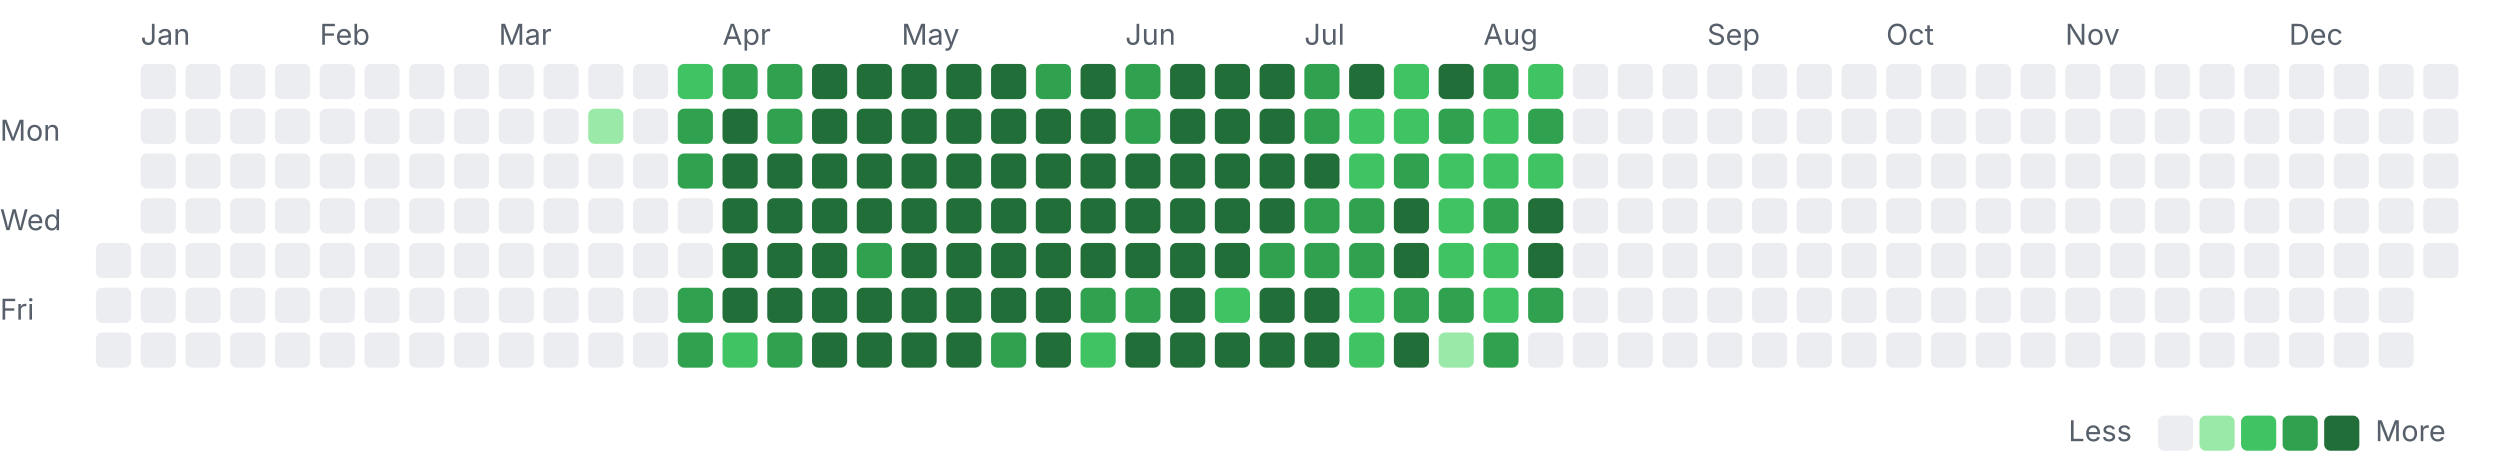
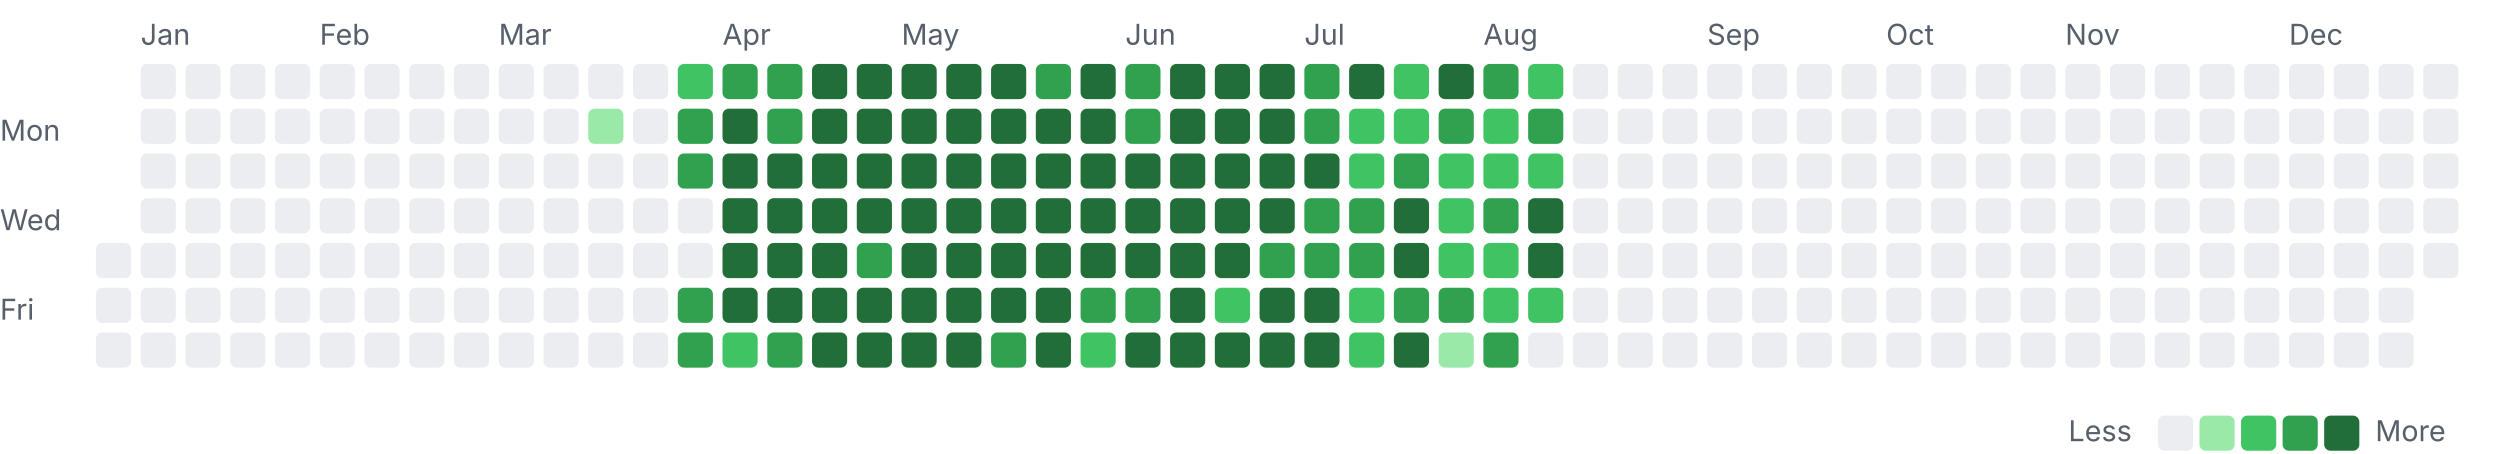
<svg xmlns="http://www.w3.org/2000/svg" width="782" height="142" viewBox="0 0 782 142">
  <style>.l0{fill:#ebedf0}.l1{fill:#9be9a8}.l2{fill:#40c463}.l3{fill:#30a14e}.l4{fill:#216e39} .lbl{fill:#57606a;font:9px -apple-system,Segoe UI,sans-serif}@media(prefers-color-scheme:dark){.l0{fill:#161b22}.l1{fill:#0e4429}.l2{fill:#006d32}.l3{fill:#26a641}.l4{fill:#39d353} .lbl{fill:#8b949e}}</style>
  <text class="lbl" x="44" y="14">Jan</text>
  <text class="lbl" x="100" y="14">Feb</text>
  <text class="lbl" x="156" y="14">Mar</text>
  <text class="lbl" x="226" y="14">Apr</text>
  <text class="lbl" x="282" y="14">May</text>
  <text class="lbl" x="352" y="14">Jun</text>
  <text class="lbl" x="408" y="14">Jul</text>
  <text class="lbl" x="464" y="14">Aug</text>
  <text class="lbl" x="534" y="14">Sep</text>
  <text class="lbl" x="590" y="14">Oct</text>
  <text class="lbl" x="646" y="14">Nov</text>
  <text class="lbl" x="716" y="14">Dec</text>
  <text class="lbl" x="0" y="44">Mon</text>
  <text class="lbl" x="0" y="72">Wed</text>
  <text class="lbl" x="0" y="100">Fri</text>
  <rect class="l0" x="30" y="76" width="11" height="11" rx="2" />
  <rect class="l0" x="30" y="90" width="11" height="11" rx="2" />
  <rect class="l0" x="30" y="104" width="11" height="11" rx="2" />
  <rect class="l0" x="44" y="20" width="11" height="11" rx="2" />
  <rect class="l0" x="44" y="34" width="11" height="11" rx="2" />
  <rect class="l0" x="44" y="48" width="11" height="11" rx="2" />
  <rect class="l0" x="44" y="62" width="11" height="11" rx="2" />
  <rect class="l0" x="44" y="76" width="11" height="11" rx="2" />
  <rect class="l0" x="44" y="90" width="11" height="11" rx="2" />
  <rect class="l0" x="44" y="104" width="11" height="11" rx="2" />
  <rect class="l0" x="58" y="20" width="11" height="11" rx="2" />
  <rect class="l0" x="58" y="34" width="11" height="11" rx="2" />
  <rect class="l0" x="58" y="48" width="11" height="11" rx="2" />
  <rect class="l0" x="58" y="62" width="11" height="11" rx="2" />
  <rect class="l0" x="58" y="76" width="11" height="11" rx="2" />
  <rect class="l0" x="58" y="90" width="11" height="11" rx="2" />
  <rect class="l0" x="58" y="104" width="11" height="11" rx="2" />
  <rect class="l0" x="72" y="20" width="11" height="11" rx="2" />
  <rect class="l0" x="72" y="34" width="11" height="11" rx="2" />
  <rect class="l0" x="72" y="48" width="11" height="11" rx="2" />
  <rect class="l0" x="72" y="62" width="11" height="11" rx="2" />
  <rect class="l0" x="72" y="76" width="11" height="11" rx="2" />
  <rect class="l0" x="72" y="90" width="11" height="11" rx="2" />
  <rect class="l0" x="72" y="104" width="11" height="11" rx="2" />
  <rect class="l0" x="86" y="20" width="11" height="11" rx="2" />
  <rect class="l0" x="86" y="34" width="11" height="11" rx="2" />
  <rect class="l0" x="86" y="48" width="11" height="11" rx="2" />
  <rect class="l0" x="86" y="62" width="11" height="11" rx="2" />
  <rect class="l0" x="86" y="76" width="11" height="11" rx="2" />
  <rect class="l0" x="86" y="90" width="11" height="11" rx="2" />
  <rect class="l0" x="86" y="104" width="11" height="11" rx="2" />
  <rect class="l0" x="100" y="20" width="11" height="11" rx="2" />
  <rect class="l0" x="100" y="34" width="11" height="11" rx="2" />
  <rect class="l0" x="100" y="48" width="11" height="11" rx="2" />
  <rect class="l0" x="100" y="62" width="11" height="11" rx="2" />
  <rect class="l0" x="100" y="76" width="11" height="11" rx="2" />
  <rect class="l0" x="100" y="90" width="11" height="11" rx="2" />
  <rect class="l0" x="100" y="104" width="11" height="11" rx="2" />
  <rect class="l0" x="114" y="20" width="11" height="11" rx="2" />
  <rect class="l0" x="114" y="34" width="11" height="11" rx="2" />
  <rect class="l0" x="114" y="48" width="11" height="11" rx="2" />
  <rect class="l0" x="114" y="62" width="11" height="11" rx="2" />
  <rect class="l0" x="114" y="76" width="11" height="11" rx="2" />
  <rect class="l0" x="114" y="90" width="11" height="11" rx="2" />
  <rect class="l0" x="114" y="104" width="11" height="11" rx="2" />
  <rect class="l0" x="128" y="20" width="11" height="11" rx="2" />
  <rect class="l0" x="128" y="34" width="11" height="11" rx="2" />
  <rect class="l0" x="128" y="48" width="11" height="11" rx="2" />
  <rect class="l0" x="128" y="62" width="11" height="11" rx="2" />
  <rect class="l0" x="128" y="76" width="11" height="11" rx="2" />
  <rect class="l0" x="128" y="90" width="11" height="11" rx="2" />
  <rect class="l0" x="128" y="104" width="11" height="11" rx="2" />
  <rect class="l0" x="142" y="20" width="11" height="11" rx="2" />
  <rect class="l0" x="142" y="34" width="11" height="11" rx="2" />
  <rect class="l0" x="142" y="48" width="11" height="11" rx="2" />
  <rect class="l0" x="142" y="62" width="11" height="11" rx="2" />
  <rect class="l0" x="142" y="76" width="11" height="11" rx="2" />
  <rect class="l0" x="142" y="90" width="11" height="11" rx="2" />
  <rect class="l0" x="142" y="104" width="11" height="11" rx="2" />
  <rect class="l0" x="156" y="20" width="11" height="11" rx="2" />
  <rect class="l0" x="156" y="34" width="11" height="11" rx="2" />
  <rect class="l0" x="156" y="48" width="11" height="11" rx="2" />
  <rect class="l0" x="156" y="62" width="11" height="11" rx="2" />
  <rect class="l0" x="156" y="76" width="11" height="11" rx="2" />
  <rect class="l0" x="156" y="90" width="11" height="11" rx="2" />
  <rect class="l0" x="156" y="104" width="11" height="11" rx="2" />
  <rect class="l0" x="170" y="20" width="11" height="11" rx="2" />
  <rect class="l0" x="170" y="34" width="11" height="11" rx="2" />
  <rect class="l0" x="170" y="48" width="11" height="11" rx="2" />
  <rect class="l0" x="170" y="62" width="11" height="11" rx="2" />
  <rect class="l0" x="170" y="76" width="11" height="11" rx="2" />
  <rect class="l0" x="170" y="90" width="11" height="11" rx="2" />
  <rect class="l0" x="170" y="104" width="11" height="11" rx="2" />
  <rect class="l0" x="184" y="20" width="11" height="11" rx="2" />
  <rect class="l1" x="184" y="34" width="11" height="11" rx="2" />
  <rect class="l0" x="184" y="48" width="11" height="11" rx="2" />
  <rect class="l0" x="184" y="62" width="11" height="11" rx="2" />
  <rect class="l0" x="184" y="76" width="11" height="11" rx="2" />
  <rect class="l0" x="184" y="90" width="11" height="11" rx="2" />
  <rect class="l0" x="184" y="104" width="11" height="11" rx="2" />
  <rect class="l0" x="198" y="20" width="11" height="11" rx="2" />
  <rect class="l0" x="198" y="34" width="11" height="11" rx="2" />
  <rect class="l0" x="198" y="48" width="11" height="11" rx="2" />
  <rect class="l0" x="198" y="62" width="11" height="11" rx="2" />
  <rect class="l0" x="198" y="76" width="11" height="11" rx="2" />
  <rect class="l0" x="198" y="90" width="11" height="11" rx="2" />
  <rect class="l0" x="198" y="104" width="11" height="11" rx="2" />
  <rect class="l2" x="212" y="20" width="11" height="11" rx="2" />
  <rect class="l3" x="212" y="34" width="11" height="11" rx="2" />
  <rect class="l3" x="212" y="48" width="11" height="11" rx="2" />
  <rect class="l0" x="212" y="62" width="11" height="11" rx="2" />
  <rect class="l0" x="212" y="76" width="11" height="11" rx="2" />
  <rect class="l3" x="212" y="90" width="11" height="11" rx="2" />
  <rect class="l3" x="212" y="104" width="11" height="11" rx="2" />
  <rect class="l3" x="226" y="20" width="11" height="11" rx="2" />
  <rect class="l4" x="226" y="34" width="11" height="11" rx="2" />
  <rect class="l4" x="226" y="48" width="11" height="11" rx="2" />
  <rect class="l4" x="226" y="62" width="11" height="11" rx="2" />
  <rect class="l4" x="226" y="76" width="11" height="11" rx="2" />
  <rect class="l4" x="226" y="90" width="11" height="11" rx="2" />
  <rect class="l2" x="226" y="104" width="11" height="11" rx="2" />
  <rect class="l3" x="240" y="20" width="11" height="11" rx="2" />
  <rect class="l3" x="240" y="34" width="11" height="11" rx="2" />
  <rect class="l4" x="240" y="48" width="11" height="11" rx="2" />
  <rect class="l4" x="240" y="62" width="11" height="11" rx="2" />
  <rect class="l4" x="240" y="76" width="11" height="11" rx="2" />
  <rect class="l4" x="240" y="90" width="11" height="11" rx="2" />
  <rect class="l3" x="240" y="104" width="11" height="11" rx="2" />
  <rect class="l4" x="254" y="20" width="11" height="11" rx="2" />
  <rect class="l4" x="254" y="34" width="11" height="11" rx="2" />
  <rect class="l4" x="254" y="48" width="11" height="11" rx="2" />
  <rect class="l4" x="254" y="62" width="11" height="11" rx="2" />
  <rect class="l4" x="254" y="76" width="11" height="11" rx="2" />
  <rect class="l4" x="254" y="90" width="11" height="11" rx="2" />
  <rect class="l4" x="254" y="104" width="11" height="11" rx="2" />
  <rect class="l4" x="268" y="20" width="11" height="11" rx="2" />
  <rect class="l4" x="268" y="34" width="11" height="11" rx="2" />
  <rect class="l4" x="268" y="48" width="11" height="11" rx="2" />
  <rect class="l4" x="268" y="62" width="11" height="11" rx="2" />
  <rect class="l3" x="268" y="76" width="11" height="11" rx="2" />
  <rect class="l4" x="268" y="90" width="11" height="11" rx="2" />
  <rect class="l4" x="268" y="104" width="11" height="11" rx="2" />
  <rect class="l4" x="282" y="20" width="11" height="11" rx="2" />
  <rect class="l4" x="282" y="34" width="11" height="11" rx="2" />
  <rect class="l4" x="282" y="48" width="11" height="11" rx="2" />
  <rect class="l4" x="282" y="62" width="11" height="11" rx="2" />
  <rect class="l4" x="282" y="76" width="11" height="11" rx="2" />
  <rect class="l4" x="282" y="90" width="11" height="11" rx="2" />
  <rect class="l4" x="282" y="104" width="11" height="11" rx="2" />
  <rect class="l4" x="296" y="20" width="11" height="11" rx="2" />
  <rect class="l4" x="296" y="34" width="11" height="11" rx="2" />
  <rect class="l4" x="296" y="48" width="11" height="11" rx="2" />
  <rect class="l4" x="296" y="62" width="11" height="11" rx="2" />
  <rect class="l4" x="296" y="76" width="11" height="11" rx="2" />
  <rect class="l4" x="296" y="90" width="11" height="11" rx="2" />
  <rect class="l4" x="296" y="104" width="11" height="11" rx="2" />
  <rect class="l4" x="310" y="20" width="11" height="11" rx="2" />
  <rect class="l4" x="310" y="34" width="11" height="11" rx="2" />
  <rect class="l4" x="310" y="48" width="11" height="11" rx="2" />
  <rect class="l4" x="310" y="62" width="11" height="11" rx="2" />
  <rect class="l4" x="310" y="76" width="11" height="11" rx="2" />
  <rect class="l4" x="310" y="90" width="11" height="11" rx="2" />
  <rect class="l3" x="310" y="104" width="11" height="11" rx="2" />
  <rect class="l3" x="324" y="20" width="11" height="11" rx="2" />
  <rect class="l4" x="324" y="34" width="11" height="11" rx="2" />
  <rect class="l4" x="324" y="48" width="11" height="11" rx="2" />
  <rect class="l4" x="324" y="62" width="11" height="11" rx="2" />
  <rect class="l4" x="324" y="76" width="11" height="11" rx="2" />
  <rect class="l4" x="324" y="90" width="11" height="11" rx="2" />
  <rect class="l4" x="324" y="104" width="11" height="11" rx="2" />
  <rect class="l4" x="338" y="20" width="11" height="11" rx="2" />
  <rect class="l4" x="338" y="34" width="11" height="11" rx="2" />
  <rect class="l4" x="338" y="48" width="11" height="11" rx="2" />
  <rect class="l4" x="338" y="62" width="11" height="11" rx="2" />
  <rect class="l4" x="338" y="76" width="11" height="11" rx="2" />
  <rect class="l3" x="338" y="90" width="11" height="11" rx="2" />
  <rect class="l2" x="338" y="104" width="11" height="11" rx="2" />
  <rect class="l3" x="352" y="20" width="11" height="11" rx="2" />
  <rect class="l3" x="352" y="34" width="11" height="11" rx="2" />
  <rect class="l4" x="352" y="48" width="11" height="11" rx="2" />
  <rect class="l4" x="352" y="62" width="11" height="11" rx="2" />
  <rect class="l4" x="352" y="76" width="11" height="11" rx="2" />
  <rect class="l3" x="352" y="90" width="11" height="11" rx="2" />
  <rect class="l4" x="352" y="104" width="11" height="11" rx="2" />
  <rect class="l4" x="366" y="20" width="11" height="11" rx="2" />
  <rect class="l4" x="366" y="34" width="11" height="11" rx="2" />
  <rect class="l4" x="366" y="48" width="11" height="11" rx="2" />
  <rect class="l4" x="366" y="62" width="11" height="11" rx="2" />
  <rect class="l4" x="366" y="76" width="11" height="11" rx="2" />
  <rect class="l4" x="366" y="90" width="11" height="11" rx="2" />
  <rect class="l4" x="366" y="104" width="11" height="11" rx="2" />
  <rect class="l4" x="380" y="20" width="11" height="11" rx="2" />
  <rect class="l4" x="380" y="34" width="11" height="11" rx="2" />
  <rect class="l4" x="380" y="48" width="11" height="11" rx="2" />
  <rect class="l4" x="380" y="62" width="11" height="11" rx="2" />
  <rect class="l4" x="380" y="76" width="11" height="11" rx="2" />
  <rect class="l2" x="380" y="90" width="11" height="11" rx="2" />
  <rect class="l4" x="380" y="104" width="11" height="11" rx="2" />
  <rect class="l4" x="394" y="20" width="11" height="11" rx="2" />
  <rect class="l4" x="394" y="34" width="11" height="11" rx="2" />
  <rect class="l4" x="394" y="48" width="11" height="11" rx="2" />
  <rect class="l4" x="394" y="62" width="11" height="11" rx="2" />
  <rect class="l3" x="394" y="76" width="11" height="11" rx="2" />
  <rect class="l4" x="394" y="90" width="11" height="11" rx="2" />
  <rect class="l4" x="394" y="104" width="11" height="11" rx="2" />
  <rect class="l3" x="408" y="20" width="11" height="11" rx="2" />
  <rect class="l3" x="408" y="34" width="11" height="11" rx="2" />
  <rect class="l4" x="408" y="48" width="11" height="11" rx="2" />
  <rect class="l3" x="408" y="62" width="11" height="11" rx="2" />
  <rect class="l3" x="408" y="76" width="11" height="11" rx="2" />
  <rect class="l4" x="408" y="90" width="11" height="11" rx="2" />
  <rect class="l4" x="408" y="104" width="11" height="11" rx="2" />
  <rect class="l4" x="422" y="20" width="11" height="11" rx="2" />
  <rect class="l2" x="422" y="34" width="11" height="11" rx="2" />
  <rect class="l2" x="422" y="48" width="11" height="11" rx="2" />
  <rect class="l3" x="422" y="62" width="11" height="11" rx="2" />
  <rect class="l3" x="422" y="76" width="11" height="11" rx="2" />
  <rect class="l2" x="422" y="90" width="11" height="11" rx="2" />
  <rect class="l2" x="422" y="104" width="11" height="11" rx="2" />
  <rect class="l2" x="436" y="20" width="11" height="11" rx="2" />
  <rect class="l2" x="436" y="34" width="11" height="11" rx="2" />
  <rect class="l3" x="436" y="48" width="11" height="11" rx="2" />
  <rect class="l4" x="436" y="62" width="11" height="11" rx="2" />
  <rect class="l4" x="436" y="76" width="11" height="11" rx="2" />
  <rect class="l3" x="436" y="90" width="11" height="11" rx="2" />
  <rect class="l4" x="436" y="104" width="11" height="11" rx="2" />
  <rect class="l4" x="450" y="20" width="11" height="11" rx="2" />
  <rect class="l3" x="450" y="34" width="11" height="11" rx="2" />
  <rect class="l2" x="450" y="48" width="11" height="11" rx="2" />
  <rect class="l2" x="450" y="62" width="11" height="11" rx="2" />
  <rect class="l2" x="450" y="76" width="11" height="11" rx="2" />
  <rect class="l3" x="450" y="90" width="11" height="11" rx="2" />
  <rect class="l1" x="450" y="104" width="11" height="11" rx="2" />
  <rect class="l3" x="464" y="20" width="11" height="11" rx="2" />
  <rect class="l2" x="464" y="34" width="11" height="11" rx="2" />
  <rect class="l2" x="464" y="48" width="11" height="11" rx="2" />
  <rect class="l3" x="464" y="62" width="11" height="11" rx="2" />
  <rect class="l2" x="464" y="76" width="11" height="11" rx="2" />
  <rect class="l2" x="464" y="90" width="11" height="11" rx="2" />
  <rect class="l3" x="464" y="104" width="11" height="11" rx="2" />
  <rect class="l2" x="478" y="20" width="11" height="11" rx="2" />
  <rect class="l3" x="478" y="34" width="11" height="11" rx="2" />
  <rect class="l2" x="478" y="48" width="11" height="11" rx="2" />
  <rect class="l4" x="478" y="62" width="11" height="11" rx="2" />
  <rect class="l4" x="478" y="76" width="11" height="11" rx="2" />
-   <rect class="l3" x="478" y="90" width="11" height="11" rx="2" />
+   <rect class="l2" x="478" y="90" width="11" height="11" rx="2" />
  <rect class="l0" x="478" y="104" width="11" height="11" rx="2" />
  <rect class="l0" x="492" y="20" width="11" height="11" rx="2" />
  <rect class="l0" x="492" y="34" width="11" height="11" rx="2" />
  <rect class="l0" x="492" y="48" width="11" height="11" rx="2" />
  <rect class="l0" x="492" y="62" width="11" height="11" rx="2" />
  <rect class="l0" x="492" y="76" width="11" height="11" rx="2" />
  <rect class="l0" x="492" y="90" width="11" height="11" rx="2" />
  <rect class="l0" x="492" y="104" width="11" height="11" rx="2" />
  <rect class="l0" x="506" y="20" width="11" height="11" rx="2" />
  <rect class="l0" x="506" y="34" width="11" height="11" rx="2" />
  <rect class="l0" x="506" y="48" width="11" height="11" rx="2" />
  <rect class="l0" x="506" y="62" width="11" height="11" rx="2" />
  <rect class="l0" x="506" y="76" width="11" height="11" rx="2" />
  <rect class="l0" x="506" y="90" width="11" height="11" rx="2" />
  <rect class="l0" x="506" y="104" width="11" height="11" rx="2" />
  <rect class="l0" x="520" y="20" width="11" height="11" rx="2" />
  <rect class="l0" x="520" y="34" width="11" height="11" rx="2" />
  <rect class="l0" x="520" y="48" width="11" height="11" rx="2" />
  <rect class="l0" x="520" y="62" width="11" height="11" rx="2" />
  <rect class="l0" x="520" y="76" width="11" height="11" rx="2" />
  <rect class="l0" x="520" y="90" width="11" height="11" rx="2" />
  <rect class="l0" x="520" y="104" width="11" height="11" rx="2" />
  <rect class="l0" x="534" y="20" width="11" height="11" rx="2" />
  <rect class="l0" x="534" y="34" width="11" height="11" rx="2" />
  <rect class="l0" x="534" y="48" width="11" height="11" rx="2" />
  <rect class="l0" x="534" y="62" width="11" height="11" rx="2" />
  <rect class="l0" x="534" y="76" width="11" height="11" rx="2" />
  <rect class="l0" x="534" y="90" width="11" height="11" rx="2" />
  <rect class="l0" x="534" y="104" width="11" height="11" rx="2" />
  <rect class="l0" x="548" y="20" width="11" height="11" rx="2" />
  <rect class="l0" x="548" y="34" width="11" height="11" rx="2" />
  <rect class="l0" x="548" y="48" width="11" height="11" rx="2" />
  <rect class="l0" x="548" y="62" width="11" height="11" rx="2" />
  <rect class="l0" x="548" y="76" width="11" height="11" rx="2" />
  <rect class="l0" x="548" y="90" width="11" height="11" rx="2" />
  <rect class="l0" x="548" y="104" width="11" height="11" rx="2" />
  <rect class="l0" x="562" y="20" width="11" height="11" rx="2" />
  <rect class="l0" x="562" y="34" width="11" height="11" rx="2" />
  <rect class="l0" x="562" y="48" width="11" height="11" rx="2" />
  <rect class="l0" x="562" y="62" width="11" height="11" rx="2" />
  <rect class="l0" x="562" y="76" width="11" height="11" rx="2" />
  <rect class="l0" x="562" y="90" width="11" height="11" rx="2" />
  <rect class="l0" x="562" y="104" width="11" height="11" rx="2" />
  <rect class="l0" x="576" y="20" width="11" height="11" rx="2" />
  <rect class="l0" x="576" y="34" width="11" height="11" rx="2" />
  <rect class="l0" x="576" y="48" width="11" height="11" rx="2" />
  <rect class="l0" x="576" y="62" width="11" height="11" rx="2" />
  <rect class="l0" x="576" y="76" width="11" height="11" rx="2" />
  <rect class="l0" x="576" y="90" width="11" height="11" rx="2" />
  <rect class="l0" x="576" y="104" width="11" height="11" rx="2" />
  <rect class="l0" x="590" y="20" width="11" height="11" rx="2" />
  <rect class="l0" x="590" y="34" width="11" height="11" rx="2" />
  <rect class="l0" x="590" y="48" width="11" height="11" rx="2" />
  <rect class="l0" x="590" y="62" width="11" height="11" rx="2" />
  <rect class="l0" x="590" y="76" width="11" height="11" rx="2" />
  <rect class="l0" x="590" y="90" width="11" height="11" rx="2" />
  <rect class="l0" x="590" y="104" width="11" height="11" rx="2" />
  <rect class="l0" x="604" y="20" width="11" height="11" rx="2" />
  <rect class="l0" x="604" y="34" width="11" height="11" rx="2" />
  <rect class="l0" x="604" y="48" width="11" height="11" rx="2" />
  <rect class="l0" x="604" y="62" width="11" height="11" rx="2" />
  <rect class="l0" x="604" y="76" width="11" height="11" rx="2" />
  <rect class="l0" x="604" y="90" width="11" height="11" rx="2" />
  <rect class="l0" x="604" y="104" width="11" height="11" rx="2" />
  <rect class="l0" x="618" y="20" width="11" height="11" rx="2" />
  <rect class="l0" x="618" y="34" width="11" height="11" rx="2" />
  <rect class="l0" x="618" y="48" width="11" height="11" rx="2" />
  <rect class="l0" x="618" y="62" width="11" height="11" rx="2" />
  <rect class="l0" x="618" y="76" width="11" height="11" rx="2" />
  <rect class="l0" x="618" y="90" width="11" height="11" rx="2" />
  <rect class="l0" x="618" y="104" width="11" height="11" rx="2" />
  <rect class="l0" x="632" y="20" width="11" height="11" rx="2" />
  <rect class="l0" x="632" y="34" width="11" height="11" rx="2" />
  <rect class="l0" x="632" y="48" width="11" height="11" rx="2" />
  <rect class="l0" x="632" y="62" width="11" height="11" rx="2" />
  <rect class="l0" x="632" y="76" width="11" height="11" rx="2" />
  <rect class="l0" x="632" y="90" width="11" height="11" rx="2" />
  <rect class="l0" x="632" y="104" width="11" height="11" rx="2" />
  <rect class="l0" x="646" y="20" width="11" height="11" rx="2" />
  <rect class="l0" x="646" y="34" width="11" height="11" rx="2" />
  <rect class="l0" x="646" y="48" width="11" height="11" rx="2" />
  <rect class="l0" x="646" y="62" width="11" height="11" rx="2" />
  <rect class="l0" x="646" y="76" width="11" height="11" rx="2" />
  <rect class="l0" x="646" y="90" width="11" height="11" rx="2" />
  <rect class="l0" x="646" y="104" width="11" height="11" rx="2" />
  <rect class="l0" x="660" y="20" width="11" height="11" rx="2" />
  <rect class="l0" x="660" y="34" width="11" height="11" rx="2" />
  <rect class="l0" x="660" y="48" width="11" height="11" rx="2" />
  <rect class="l0" x="660" y="62" width="11" height="11" rx="2" />
  <rect class="l0" x="660" y="76" width="11" height="11" rx="2" />
  <rect class="l0" x="660" y="90" width="11" height="11" rx="2" />
  <rect class="l0" x="660" y="104" width="11" height="11" rx="2" />
  <rect class="l0" x="674" y="20" width="11" height="11" rx="2" />
  <rect class="l0" x="674" y="34" width="11" height="11" rx="2" />
  <rect class="l0" x="674" y="48" width="11" height="11" rx="2" />
  <rect class="l0" x="674" y="62" width="11" height="11" rx="2" />
  <rect class="l0" x="674" y="76" width="11" height="11" rx="2" />
  <rect class="l0" x="674" y="90" width="11" height="11" rx="2" />
  <rect class="l0" x="674" y="104" width="11" height="11" rx="2" />
  <rect class="l0" x="688" y="20" width="11" height="11" rx="2" />
  <rect class="l0" x="688" y="34" width="11" height="11" rx="2" />
  <rect class="l0" x="688" y="48" width="11" height="11" rx="2" />
  <rect class="l0" x="688" y="62" width="11" height="11" rx="2" />
  <rect class="l0" x="688" y="76" width="11" height="11" rx="2" />
  <rect class="l0" x="688" y="90" width="11" height="11" rx="2" />
  <rect class="l0" x="688" y="104" width="11" height="11" rx="2" />
  <rect class="l0" x="702" y="20" width="11" height="11" rx="2" />
  <rect class="l0" x="702" y="34" width="11" height="11" rx="2" />
  <rect class="l0" x="702" y="48" width="11" height="11" rx="2" />
  <rect class="l0" x="702" y="62" width="11" height="11" rx="2" />
  <rect class="l0" x="702" y="76" width="11" height="11" rx="2" />
  <rect class="l0" x="702" y="90" width="11" height="11" rx="2" />
  <rect class="l0" x="702" y="104" width="11" height="11" rx="2" />
  <rect class="l0" x="716" y="20" width="11" height="11" rx="2" />
  <rect class="l0" x="716" y="34" width="11" height="11" rx="2" />
  <rect class="l0" x="716" y="48" width="11" height="11" rx="2" />
  <rect class="l0" x="716" y="62" width="11" height="11" rx="2" />
  <rect class="l0" x="716" y="76" width="11" height="11" rx="2" />
  <rect class="l0" x="716" y="90" width="11" height="11" rx="2" />
  <rect class="l0" x="716" y="104" width="11" height="11" rx="2" />
  <rect class="l0" x="730" y="20" width="11" height="11" rx="2" />
  <rect class="l0" x="730" y="34" width="11" height="11" rx="2" />
  <rect class="l0" x="730" y="48" width="11" height="11" rx="2" />
  <rect class="l0" x="730" y="62" width="11" height="11" rx="2" />
  <rect class="l0" x="730" y="76" width="11" height="11" rx="2" />
  <rect class="l0" x="730" y="90" width="11" height="11" rx="2" />
  <rect class="l0" x="730" y="104" width="11" height="11" rx="2" />
  <rect class="l0" x="744" y="20" width="11" height="11" rx="2" />
  <rect class="l0" x="744" y="34" width="11" height="11" rx="2" />
  <rect class="l0" x="744" y="48" width="11" height="11" rx="2" />
  <rect class="l0" x="744" y="62" width="11" height="11" rx="2" />
  <rect class="l0" x="744" y="76" width="11" height="11" rx="2" />
  <rect class="l0" x="744" y="90" width="11" height="11" rx="2" />
  <rect class="l0" x="744" y="104" width="11" height="11" rx="2" />
  <rect class="l0" x="758" y="20" width="11" height="11" rx="2" />
  <rect class="l0" x="758" y="34" width="11" height="11" rx="2" />
  <rect class="l0" x="758" y="48" width="11" height="11" rx="2" />
  <rect class="l0" x="758" y="62" width="11" height="11" rx="2" />
  <rect class="l0" x="758" y="76" width="11" height="11" rx="2" />
  <text class="lbl" x="647" y="138">Less</text>
  <rect class="l0" x="675" y="130" width="11" height="11" rx="2" />
  <rect class="l1" x="688" y="130" width="11" height="11" rx="2" />
  <rect class="l2" x="701" y="130" width="11" height="11" rx="2" />
  <rect class="l3" x="714" y="130" width="11" height="11" rx="2" />
  <rect class="l4" x="727" y="130" width="11" height="11" rx="2" />
  <text class="lbl" x="743" y="138">More</text>
</svg>
